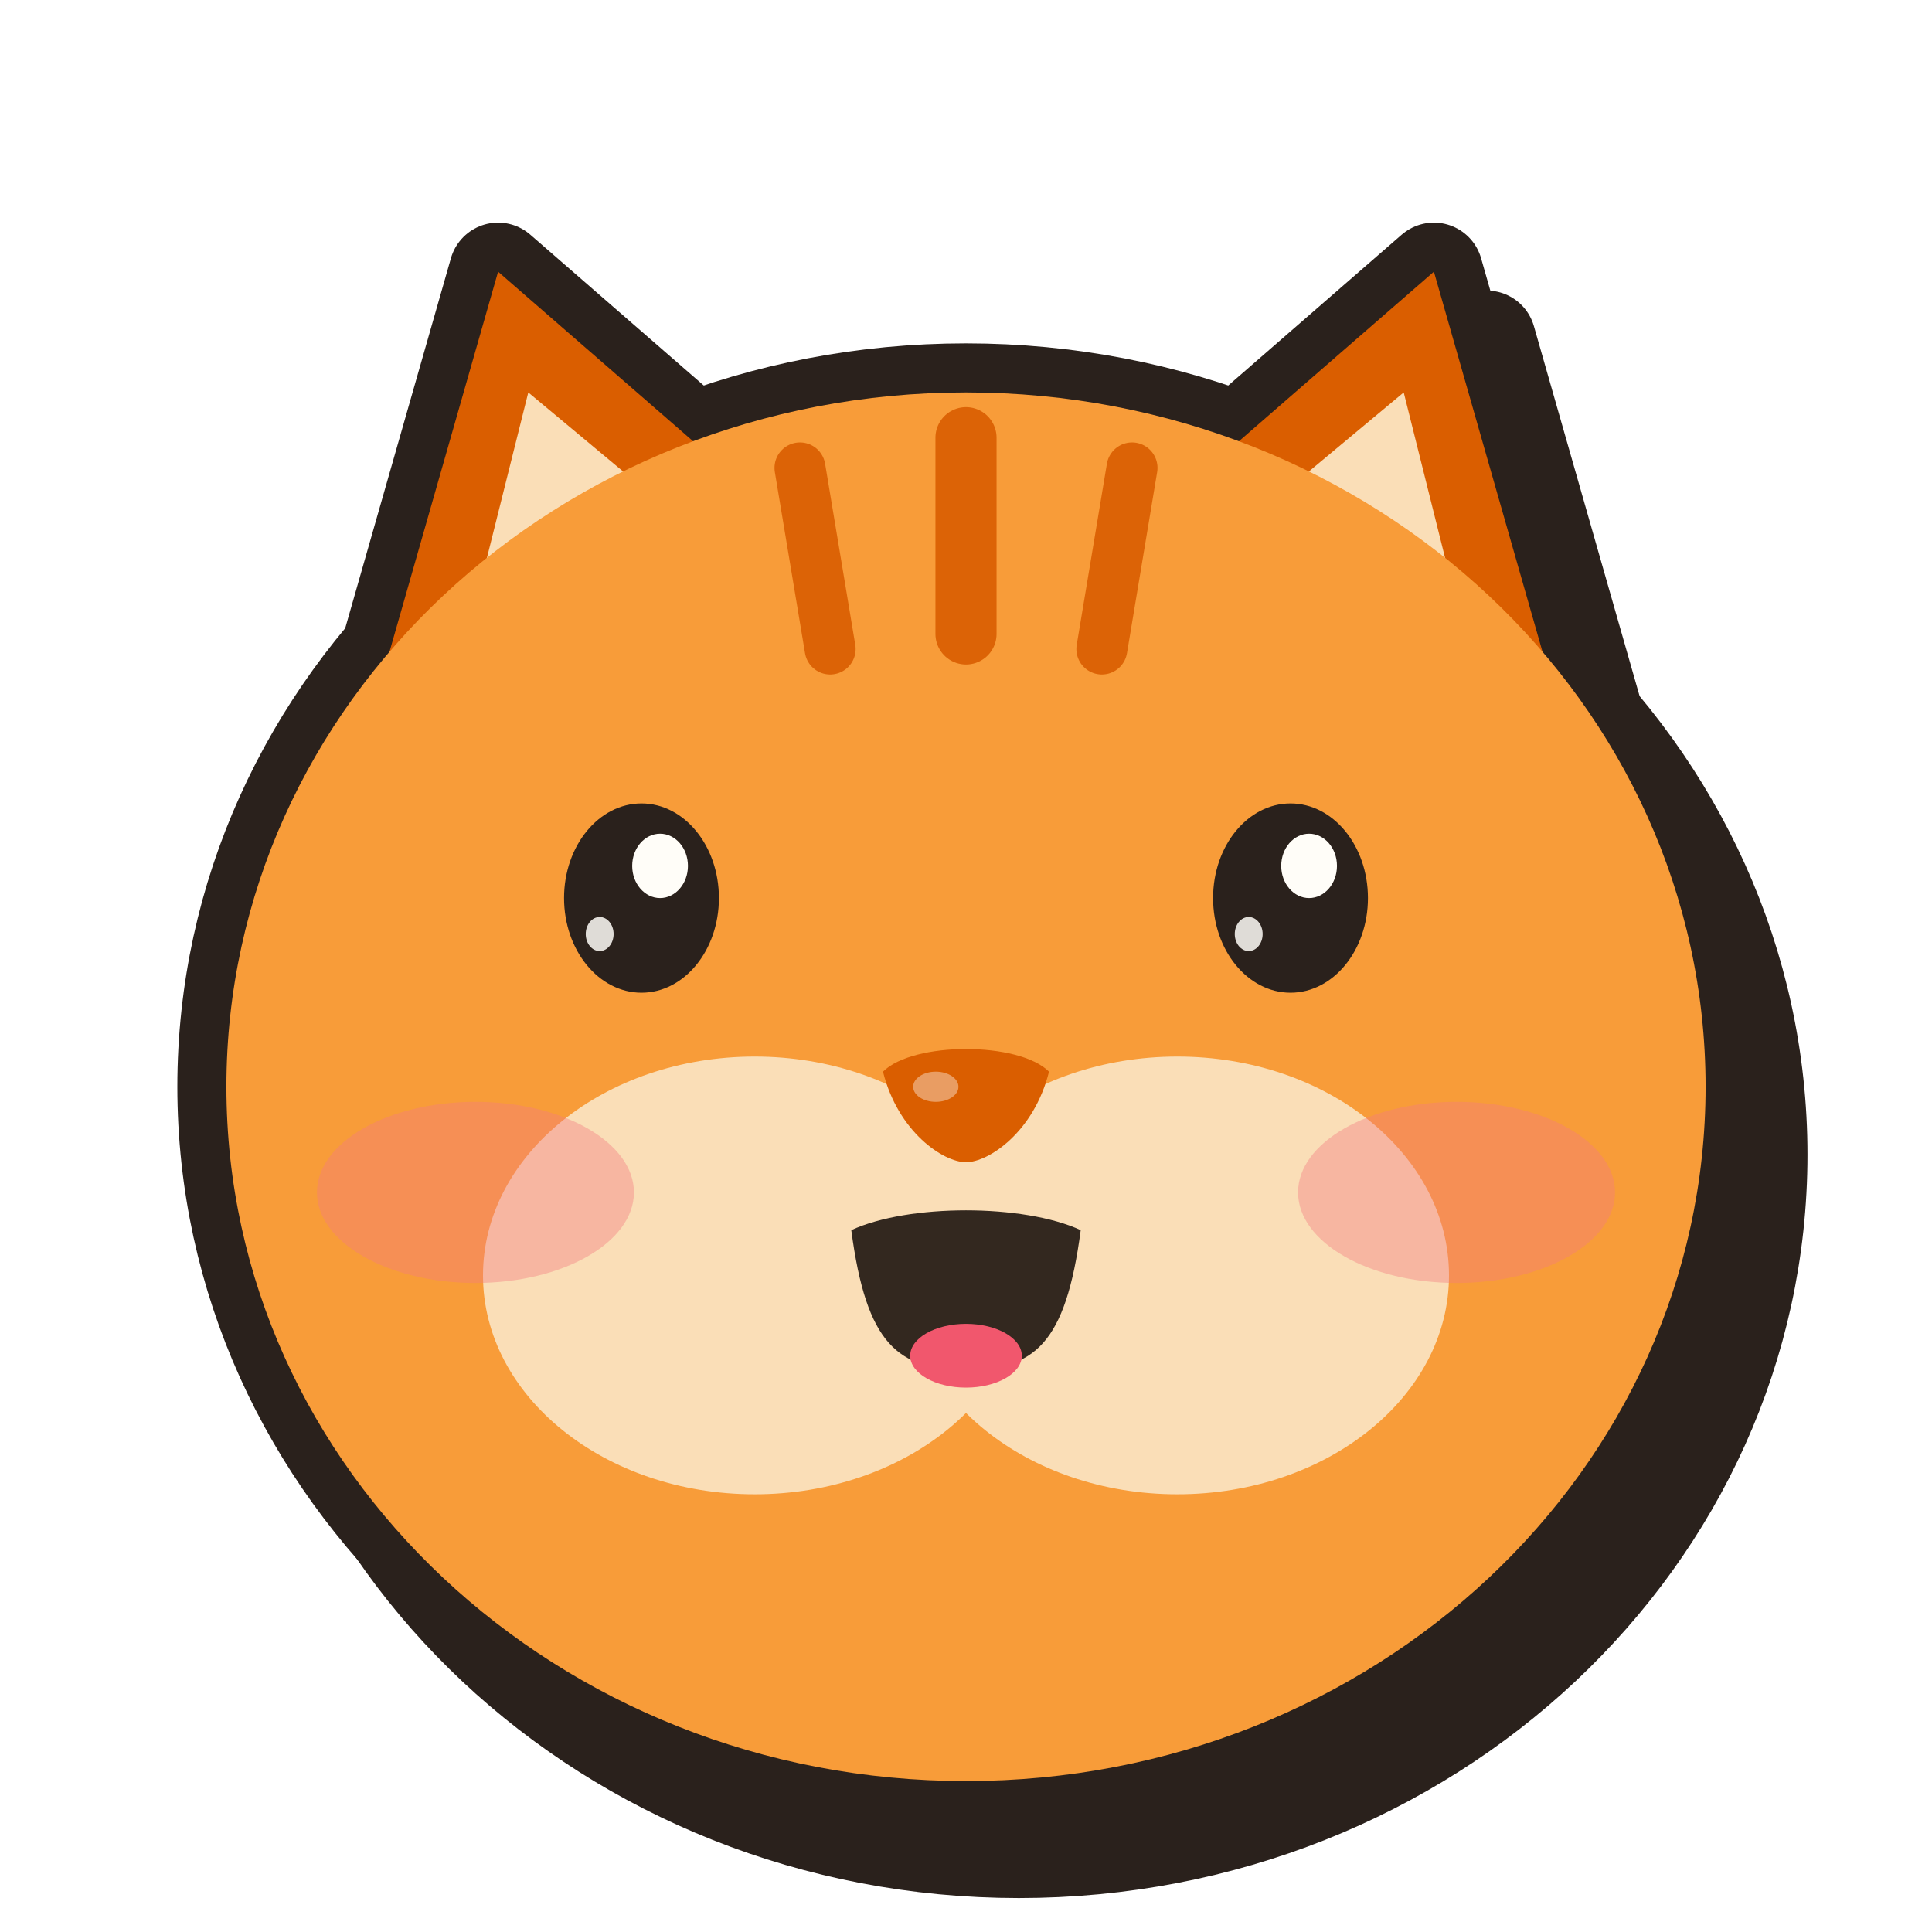
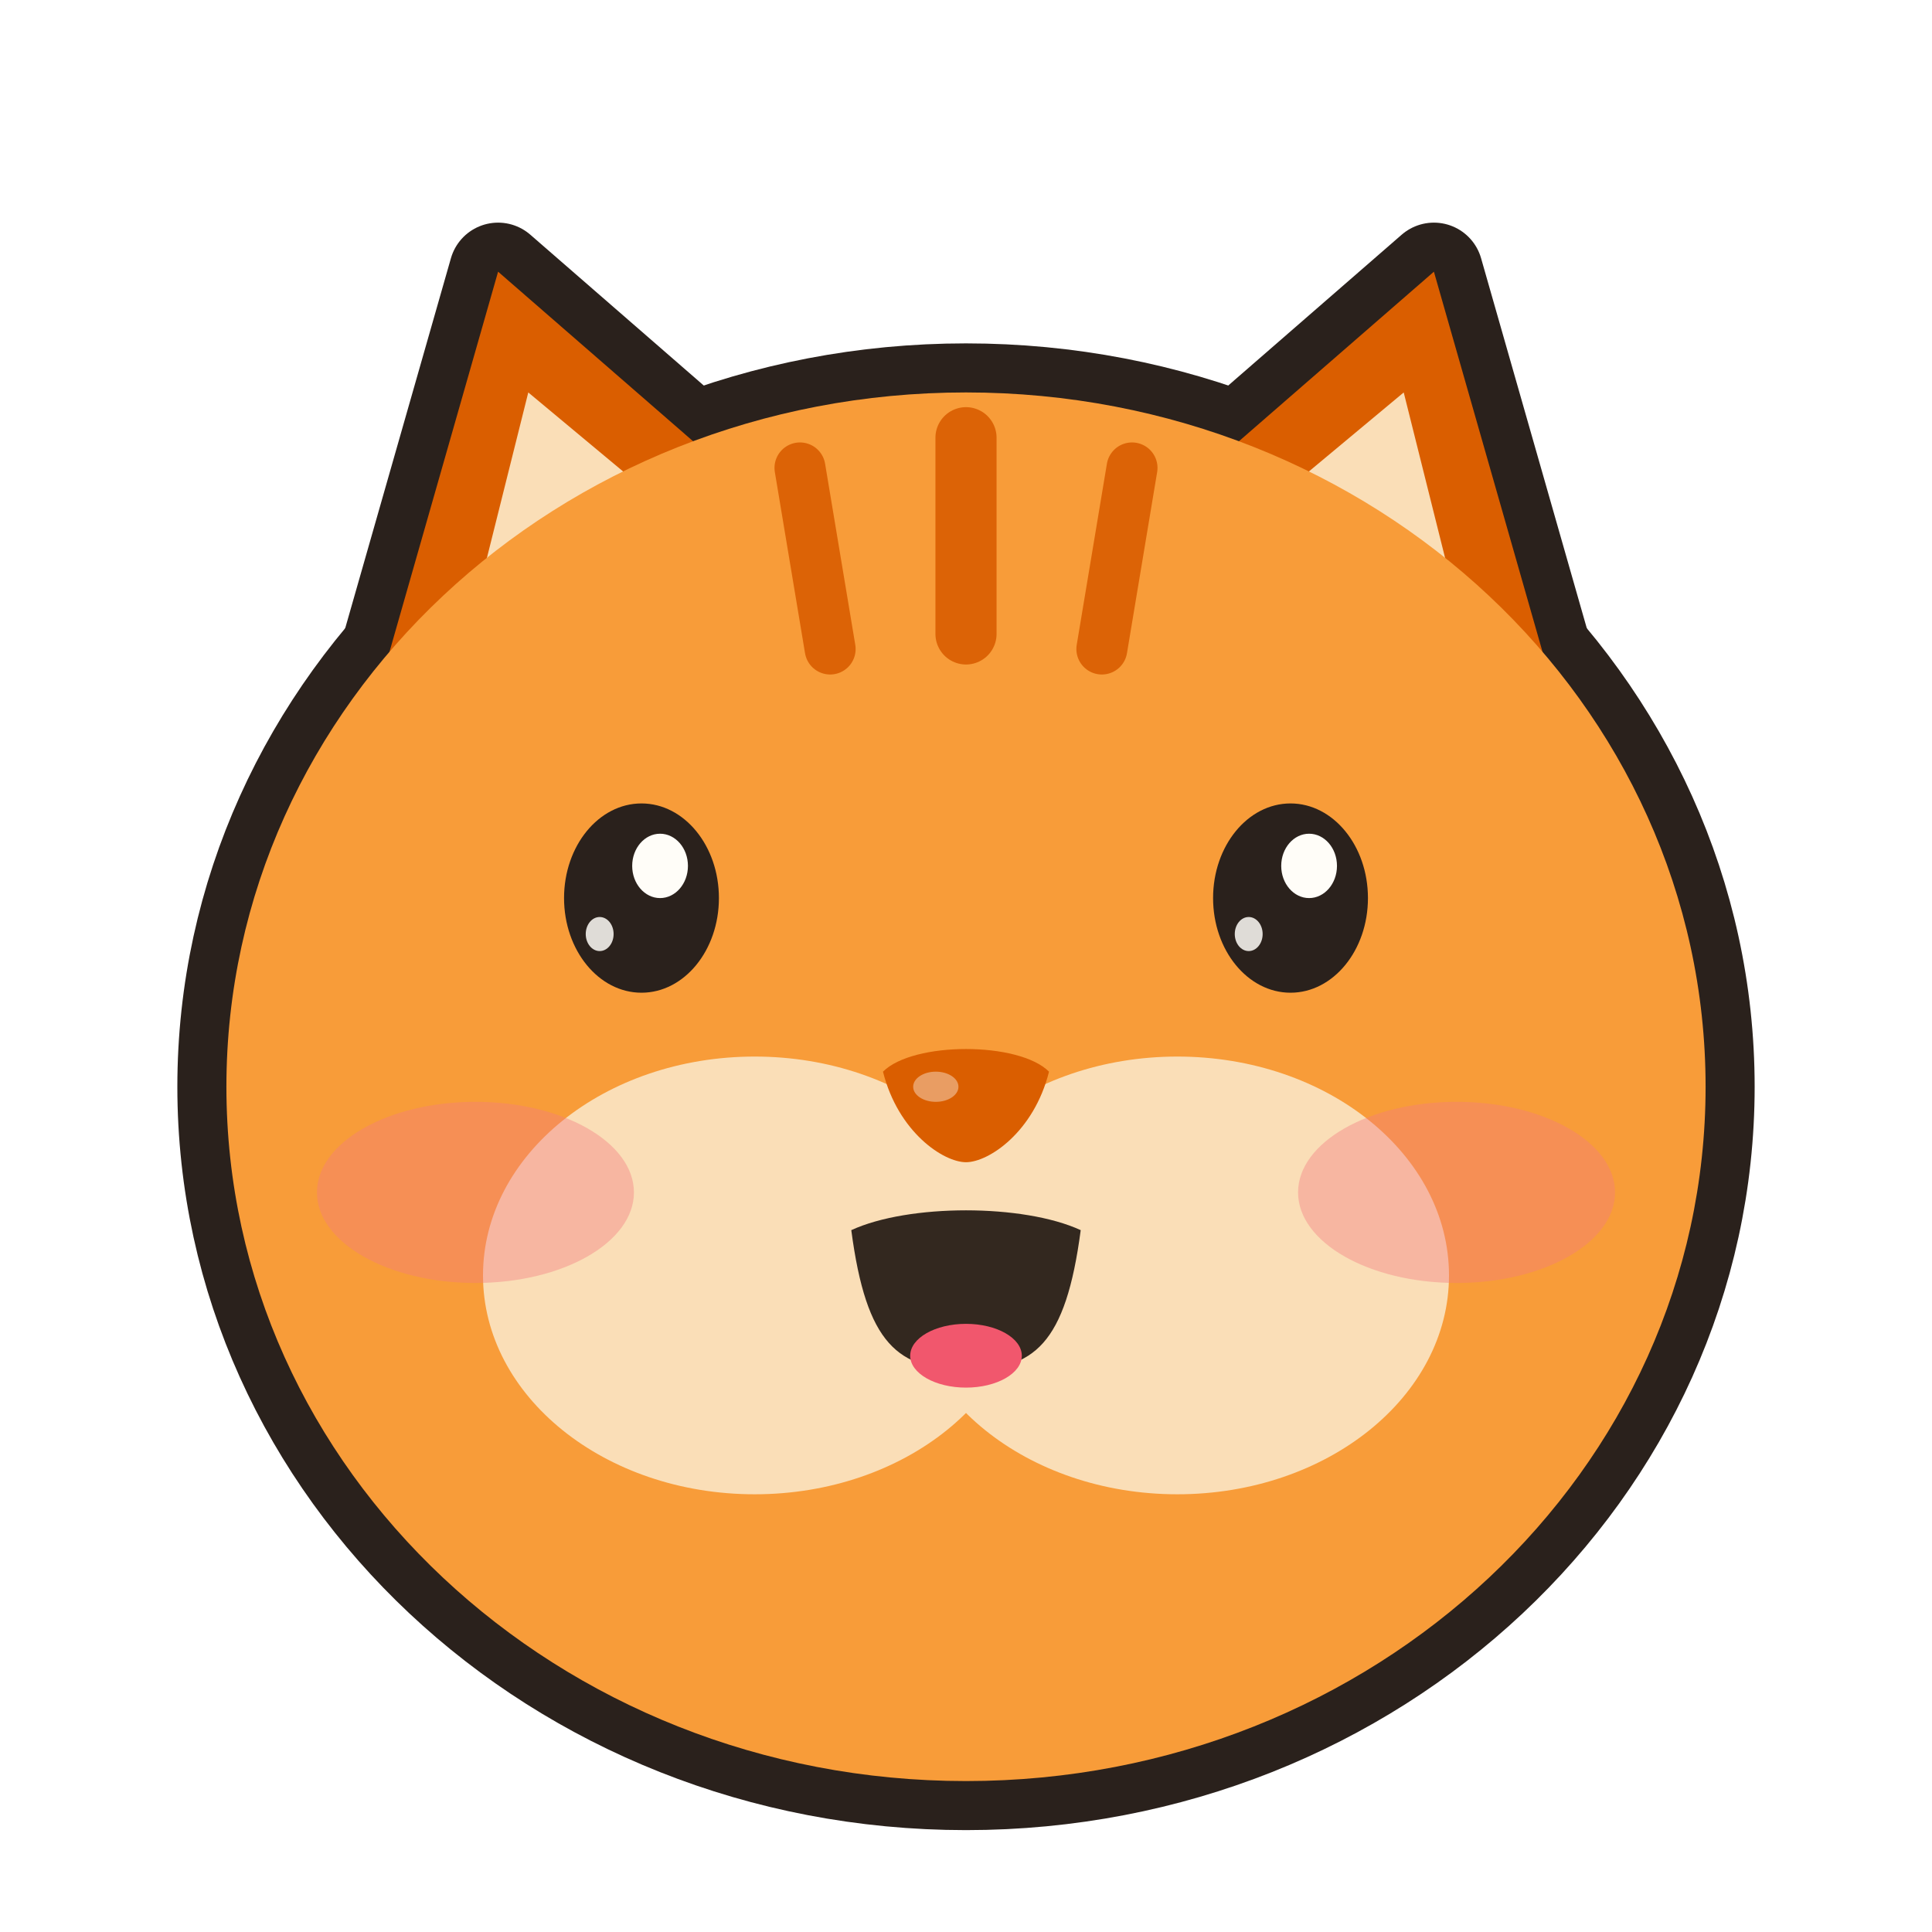
<svg xmlns="http://www.w3.org/2000/svg" viewBox="0 0 256 256" width="256" height="256" role="img" aria-hidden="true">
-   <polygon points="57,101 73,45 119,85" fill="#2a211c" stroke="#2a211c" stroke-width="13" stroke-linejoin="round" />
-   <polygon points="151,85 197,45 213,101" fill="#2a211c" stroke="#2a211c" stroke-width="13" stroke-linejoin="round" />
-   <ellipse cx="135" cy="153" rx="98" ry="92" fill="#2a211c" stroke="#2a211c" stroke-width="13" stroke-linejoin="round" />
  <polygon points="50,92 66,36 112,76" fill="#2a211c" stroke="#2a211c" stroke-width="13" stroke-linejoin="round" />
  <polygon points="144,76 190,36 206,92" fill="#2a211c" stroke="#2a211c" stroke-width="13" stroke-linejoin="round" />
  <ellipse cx="128" cy="144" rx="98" ry="92" fill="#2a211c" stroke="#2a211c" stroke-width="13" stroke-linejoin="round" />
  <polygon points="50,92 66,36 112,76" fill="#da5e00" />
  <polygon points="144,76 190,36 206,92" fill="#da5e00" />
  <polygon points="64,76 70,52 94,72" fill="#fadeb7" />
  <polygon points="162,72 186,52 192,76" fill="#fadeb7" />
  <ellipse cx="128" cy="144" rx="98" ry="92" fill="#f89c39" />
  <ellipse cx="100" cy="169" rx="36" ry="29" fill="#fadeb7" />
  <ellipse cx="156" cy="169" rx="36" ry="29" fill="#fadeb7" />
  <ellipse cx="63" cy="158" rx="21" ry="12" fill="#f47b81" fill-opacity="0.400" />
  <ellipse cx="193" cy="158" rx="21" ry="12" fill="#f47b81" fill-opacity="0.400" />
  <ellipse cx="85" cy="119" rx="10.26" ry="12.54" fill="#2a211c" />
  <ellipse cx="171" cy="119" rx="10.26" ry="12.54" fill="#2a211c" />
  <ellipse cx="87.462" cy="114.736" rx="3.694" ry="4.264" fill="#fffdf8" />
  <ellipse cx="79.46" cy="123.765" rx="1.847" ry="2.257" fill="#fffdf8" fill-opacity="0.850" />
  <ellipse cx="173.462" cy="114.736" rx="3.694" ry="4.264" fill="#fffdf8" />
  <ellipse cx="165.46" cy="123.765" rx="1.847" ry="2.257" fill="#fffdf8" fill-opacity="0.850" />
  <polyline points="128,58 128,84" fill="none" stroke="#da5e00" stroke-opacity="0.900" stroke-width="8.1" stroke-linecap="round" stroke-linejoin="round" />
  <polyline points="106,62 110,86" fill="none" stroke="#da5e00" stroke-opacity="0.900" stroke-width="6.75" stroke-linecap="round" stroke-linejoin="round" />
  <polyline points="150,62 146,86" fill="none" stroke="#da5e00" stroke-opacity="0.900" stroke-width="6.75" stroke-linecap="round" stroke-linejoin="round" />
  <path d="M117 142 C121 138 135 138 139 142 C137 150 131 154 128 154 C125 154 119 150 117 142 Z" fill="#da5e00" />
  <ellipse cx="124" cy="144" rx="3" ry="2" fill="#fffdf8" fill-opacity="0.400" />
  <path d="M112.8 163 C114.8 178.17 119 181.5 128 181.5 C137 181.5 141.2 178.17 143.2 163 C135.6 159.5 120.4 159.5 112.8 163 Z" fill="#33281f" />
  <ellipse cx="128" cy="179.641" rx="7.395" ry="4.225" fill="#f1576d" />
</svg>
